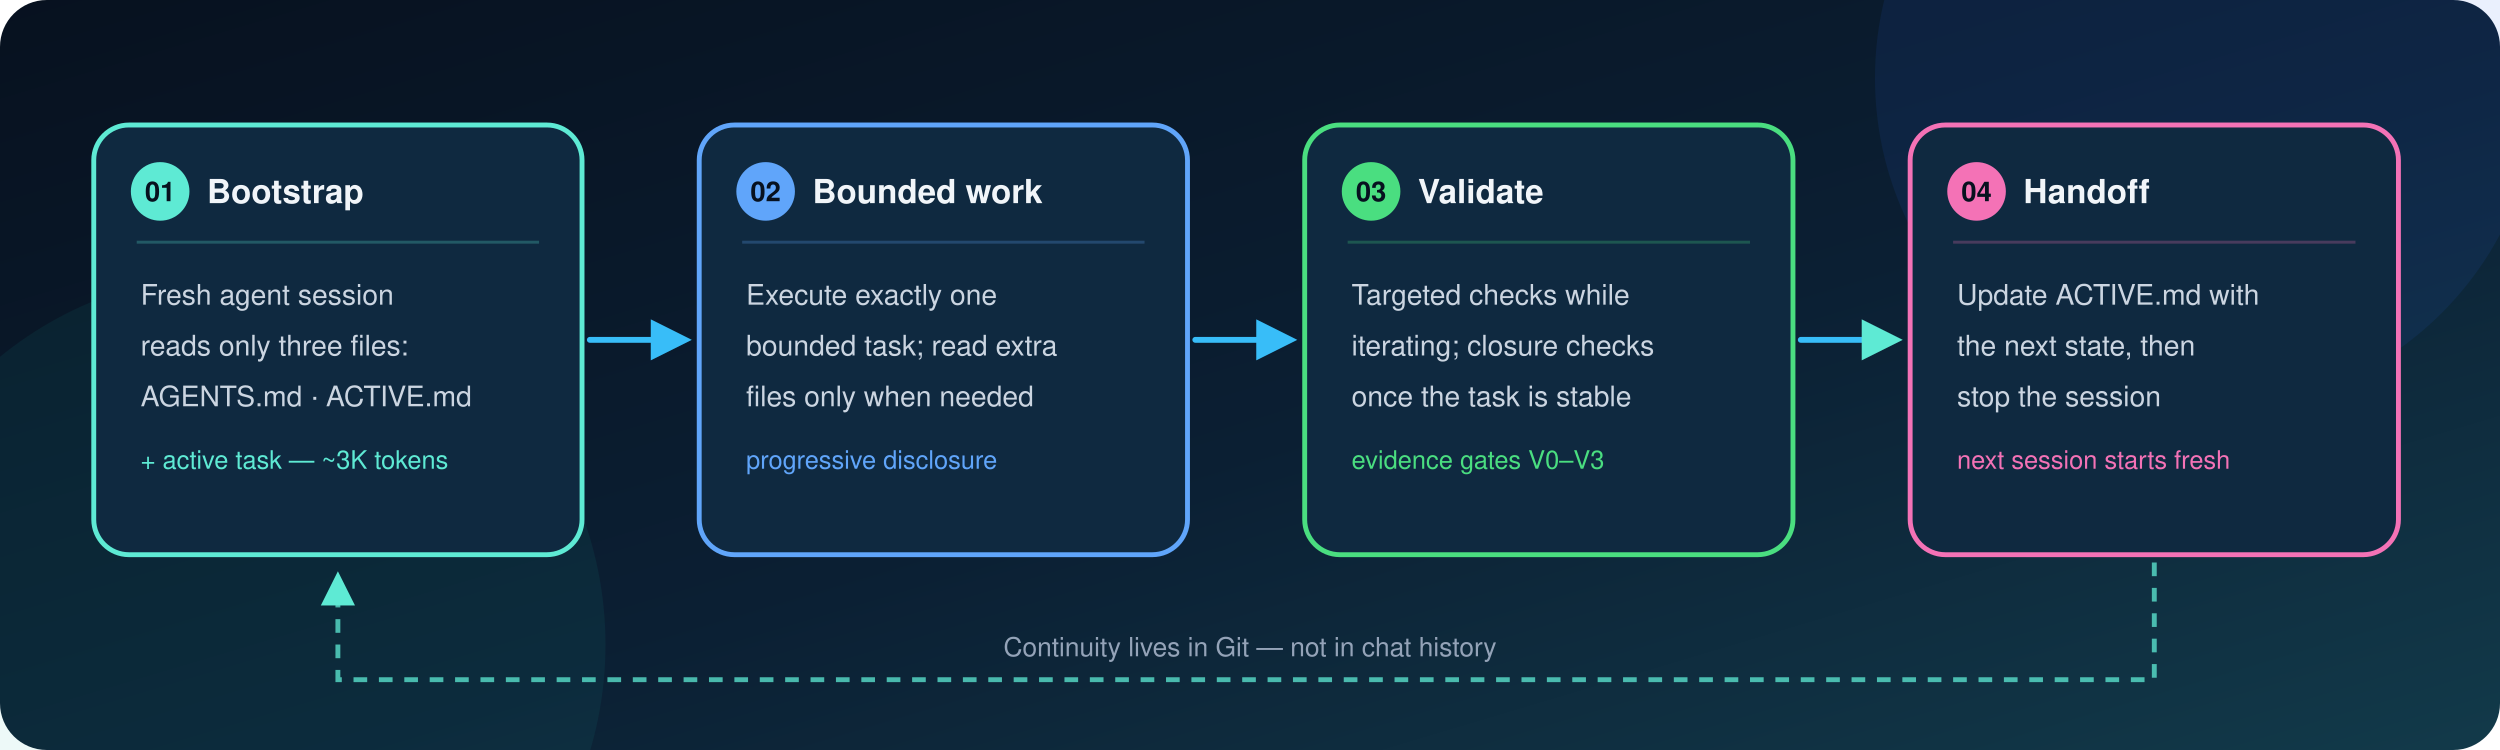
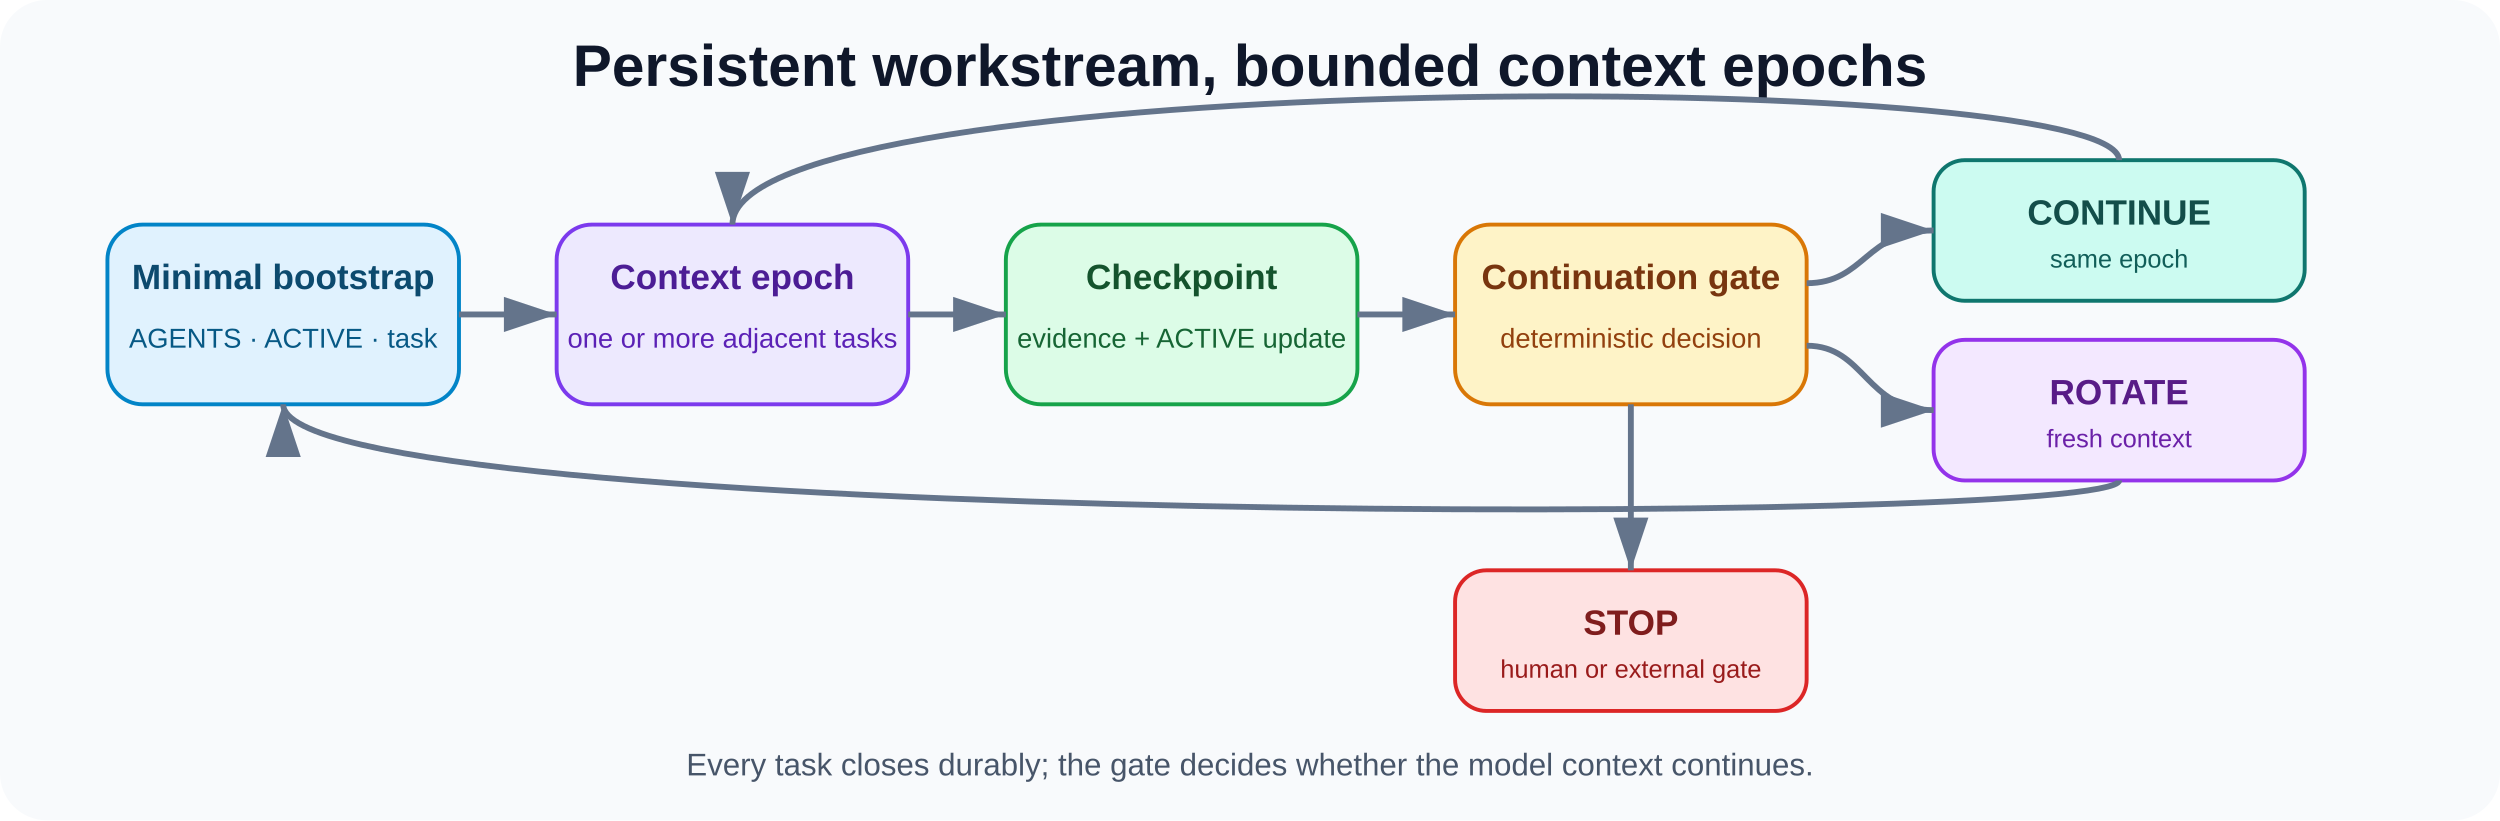
- <svg xmlns="http://www.w3.org/2000/svg" width="1280" height="384" viewBox="0 0 1280 384" role="img" aria-labelledby="wtitle wdesc" font-family="Segoe UI, Noto Sans TC, PingFang TC, Microsoft JhengHei, Helvetica, Arial, sans-serif">
+ <svg xmlns="http://www.w3.org/2000/svg" width="1280" height="420" viewBox="0 0 1280 420" role="img" aria-labelledby="title desc">
  <defs>
-     <linearGradient id="bg" x1="0" y1="0" x2="1" y2="1">
-       <stop offset="0" stop-color="#07111f" />
-       <stop offset="0.55" stop-color="#0b1f33" />
-       <stop offset="1" stop-color="#123a4a" />
-     </linearGradient>
-     <marker id="arrow" viewBox="0 0 10 10" refX="8" refY="5" markerWidth="7" markerHeight="7" orient="auto-start-reverse">
-       <path d="M0 0 L10 5 L0 10 z" fill="#38bdf8" />
-     </marker>
-     <marker id="arrowTeal" viewBox="0 0 10 10" refX="8" refY="5" markerWidth="7" markerHeight="7" orient="auto-start-reverse">
-       <path d="M0 0 L10 5 L0 10 z" fill="#5eead4" />
+     <marker id="arrow" markerWidth="10" markerHeight="10" refX="9" refY="3" orient="auto">
+       <path d="M0,0 L0,6 L9,3 z" fill="#64748b" />
    </marker>
  </defs>
-   <rect width="1280" height="384" rx="24" fill="url(#bg)" />
-   <circle cx="1130" cy="40" r="170" fill="#2563eb" opacity="0.10" />
-   <circle cx="120" cy="330" r="190" fill="#14b8a6" opacity="0.08" />
-   <g>
-     <rect x="48" y="64" width="250" height="220" rx="18" fill="#0f2940" stroke="#5eead4" stroke-width="2.5" />
-     <circle cx="82" cy="98" r="15" fill="#5eead4" />
-     <text x="82" y="103" text-anchor="middle" font-size="14" font-weight="700" fill="#07111f">01</text>
-     <text x="106" y="104" font-size="17" font-weight="700" fill="#f1f5f9">Bootstrap</text>
-     <line x1="70" y1="124" x2="276" y2="124" stroke="#5eead4" stroke-opacity="0.25" stroke-width="1.5" />
-     <text x="72" y="156" font-size="14.5" fill="#cbd5e1">Fresh agent session</text>
-     <text x="72" y="182" font-size="14.5" fill="#cbd5e1">reads only three files:</text>
-     <text x="72" y="208" font-size="14.5" fill="#cbd5e1">AGENTS.md · ACTIVE.md</text>
-     <text x="72" y="240" font-size="13" fill="#5eead4">+ active task — ~3K tokens</text>
+   <rect width="1280" height="420" rx="24" fill="#f8fafc" />
+   <g font-family="Arial, Helvetica, sans-serif">
+     <text x="640" y="44" text-anchor="middle" font-size="30" font-weight="700" fill="#0f172a">Persistent workstream, bounded context epochs</text>
+     <g stroke-width="2">
+       <rect x="55" y="115" width="180" height="92" rx="18" fill="#e0f2fe" stroke="#0284c7" />
+       <text x="145" y="148" text-anchor="middle" font-size="18" font-weight="700" fill="#0c4a6e">Minimal bootstrap</text>
+       <text x="145" y="178" text-anchor="middle" font-size="14" fill="#075985">AGENTS · ACTIVE · task</text>
+       <rect x="285" y="115" width="180" height="92" rx="18" fill="#ede9fe" stroke="#7c3aed" />
+       <text x="375" y="148" text-anchor="middle" font-size="18" font-weight="700" fill="#4c1d95">Context epoch</text>
+       <text x="375" y="178" text-anchor="middle" font-size="14" fill="#5b21b6">one or more adjacent tasks</text>
+       <rect x="515" y="115" width="180" height="92" rx="18" fill="#dcfce7" stroke="#16a34a" />
+       <text x="605" y="148" text-anchor="middle" font-size="18" font-weight="700" fill="#14532d">Checkpoint</text>
+       <text x="605" y="178" text-anchor="middle" font-size="14" fill="#166534">evidence + ACTIVE update</text>
+       <rect x="745" y="115" width="180" height="92" rx="18" fill="#fef3c7" stroke="#d97706" />
+       <text x="835" y="148" text-anchor="middle" font-size="18" font-weight="700" fill="#78350f">Continuation gate</text>
+       <text x="835" y="178" text-anchor="middle" font-size="14" fill="#92400e">deterministic decision</text>
+       <rect x="990" y="82" width="190" height="72" rx="16" fill="#ccfbf1" stroke="#0f766e" />
+       <text x="1085" y="115" text-anchor="middle" font-size="18" font-weight="700" fill="#134e4a">CONTINUE</text>
+       <text x="1085" y="137" text-anchor="middle" font-size="13" fill="#115e59">same epoch</text>
+       <rect x="990" y="174" width="190" height="72" rx="16" fill="#f3e8ff" stroke="#9333ea" />
+       <text x="1085" y="207" text-anchor="middle" font-size="18" font-weight="700" fill="#581c87">ROTATE</text>
+       <text x="1085" y="229" text-anchor="middle" font-size="13" fill="#6b21a8">fresh context</text>
+       <rect x="745" y="292" width="180" height="72" rx="16" fill="#fee2e2" stroke="#dc2626" />
+       <text x="835" y="325" text-anchor="middle" font-size="18" font-weight="700" fill="#7f1d1d">STOP</text>
+       <text x="835" y="347" text-anchor="middle" font-size="13" fill="#991b1b">human or external gate</text>
+     </g>
+     <g stroke="#64748b" stroke-width="3" fill="none" marker-end="url(#arrow)">
+       <path d="M235 161 H285" />
+       <path d="M465 161 H515" />
+       <path d="M695 161 H745" />
+       <path d="M925 145 C955 145 955 118 990 118" />
+       <path d="M925 177 C955 177 955 210 990 210" />
+       <path d="M835 207 V292" />
+       <path d="M1085 82 C1085 34 375 34 375 115" />
+       <path d="M1085 246 C1085 270 145 270 145 207" />
+     </g>
+     <text x="640" y="397" text-anchor="middle" font-size="16" fill="#475569">Every task closes durably; the gate decides whether the model context continues.</text>
  </g>
-   <g>
-     <rect x="358" y="64" width="250" height="220" rx="18" fill="#0f2940" stroke="#60a5fa" stroke-width="2.5" />
-     <circle cx="392" cy="98" r="15" fill="#60a5fa" />
-     <text x="392" y="103" text-anchor="middle" font-size="14" font-weight="700" fill="#07111f">02</text>
-     <text x="416" y="104" font-size="17" font-weight="700" fill="#f1f5f9">Bounded work</text>
-     <line x1="380" y1="124" x2="586" y2="124" stroke="#60a5fa" stroke-opacity="0.25" stroke-width="1.5" />
-     <text x="382" y="156" font-size="14.5" fill="#cbd5e1">Execute exactly one</text>
-     <text x="382" y="182" font-size="14.5" fill="#cbd5e1">bounded task; read extra</text>
-     <text x="382" y="208" font-size="14.5" fill="#cbd5e1">files only when needed</text>
-     <text x="382" y="240" font-size="13" fill="#60a5fa">progressive disclosure</text>
-   </g>
-   <g>
-     <rect x="668" y="64" width="250" height="220" rx="18" fill="#0f2940" stroke="#4ade80" stroke-width="2.5" />
-     <circle cx="702" cy="98" r="15" fill="#4ade80" />
-     <text x="702" y="103" text-anchor="middle" font-size="14" font-weight="700" fill="#07111f">03</text>
-     <text x="726" y="104" font-size="17" font-weight="700" fill="#f1f5f9">Validate</text>
-     <line x1="690" y1="124" x2="896" y2="124" stroke="#4ade80" stroke-opacity="0.25" stroke-width="1.5" />
-     <text x="692" y="156" font-size="14.5" fill="#cbd5e1">Targeted checks while</text>
-     <text x="692" y="182" font-size="14.5" fill="#cbd5e1">iterating; closure checks</text>
-     <text x="692" y="208" font-size="14.5" fill="#cbd5e1">once the task is stable</text>
-     <text x="692" y="240" font-size="13" fill="#4ade80">evidence gates V0–V3</text>
-   </g>
-   <g>
-     <rect x="978" y="64" width="250" height="220" rx="18" fill="#0f2940" stroke="#f472b6" stroke-width="2.5" />
-     <circle cx="1012" cy="98" r="15" fill="#f472b6" />
-     <text x="1012" y="103" text-anchor="middle" font-size="14" font-weight="700" fill="#07111f">04</text>
-     <text x="1036" y="104" font-size="17" font-weight="700" fill="#f1f5f9">Handoff</text>
-     <line x1="1000" y1="124" x2="1206" y2="124" stroke="#f472b6" stroke-opacity="0.25" stroke-width="1.5" />
-     <text x="1002" y="156" font-size="14.5" fill="#cbd5e1">Update ACTIVE.md with</text>
-     <text x="1002" y="182" font-size="14.5" fill="#cbd5e1">the next state, then</text>
-     <text x="1002" y="208" font-size="14.5" fill="#cbd5e1">stop the session</text>
-     <text x="1002" y="240" font-size="13" fill="#f472b6">next session starts fresh</text>
-   </g>
-   <line x1="302" y1="174" x2="350" y2="174" stroke="#38bdf8" stroke-width="3" stroke-linecap="round" marker-end="url(#arrow)" />
-   <line x1="612" y1="174" x2="660" y2="174" stroke="#38bdf8" stroke-width="3" stroke-linecap="round" marker-end="url(#arrow)" />
-   <line x1="922" y1="174" x2="970" y2="174" stroke="#38bdf8" stroke-width="3" stroke-linecap="round" marker-end="url(#arrowTeal)" />
-   <path d="M1103 288 V348 H173 V296" fill="none" stroke="#5eead4" stroke-width="2.5" stroke-dasharray="7 6" stroke-opacity="0.75" marker-end="url(#arrowTeal)" />
-   <text x="640" y="336" text-anchor="middle" font-size="13.5" fill="#94a3b8">Continuity lives in Git — not in chat history</text>
</svg>
